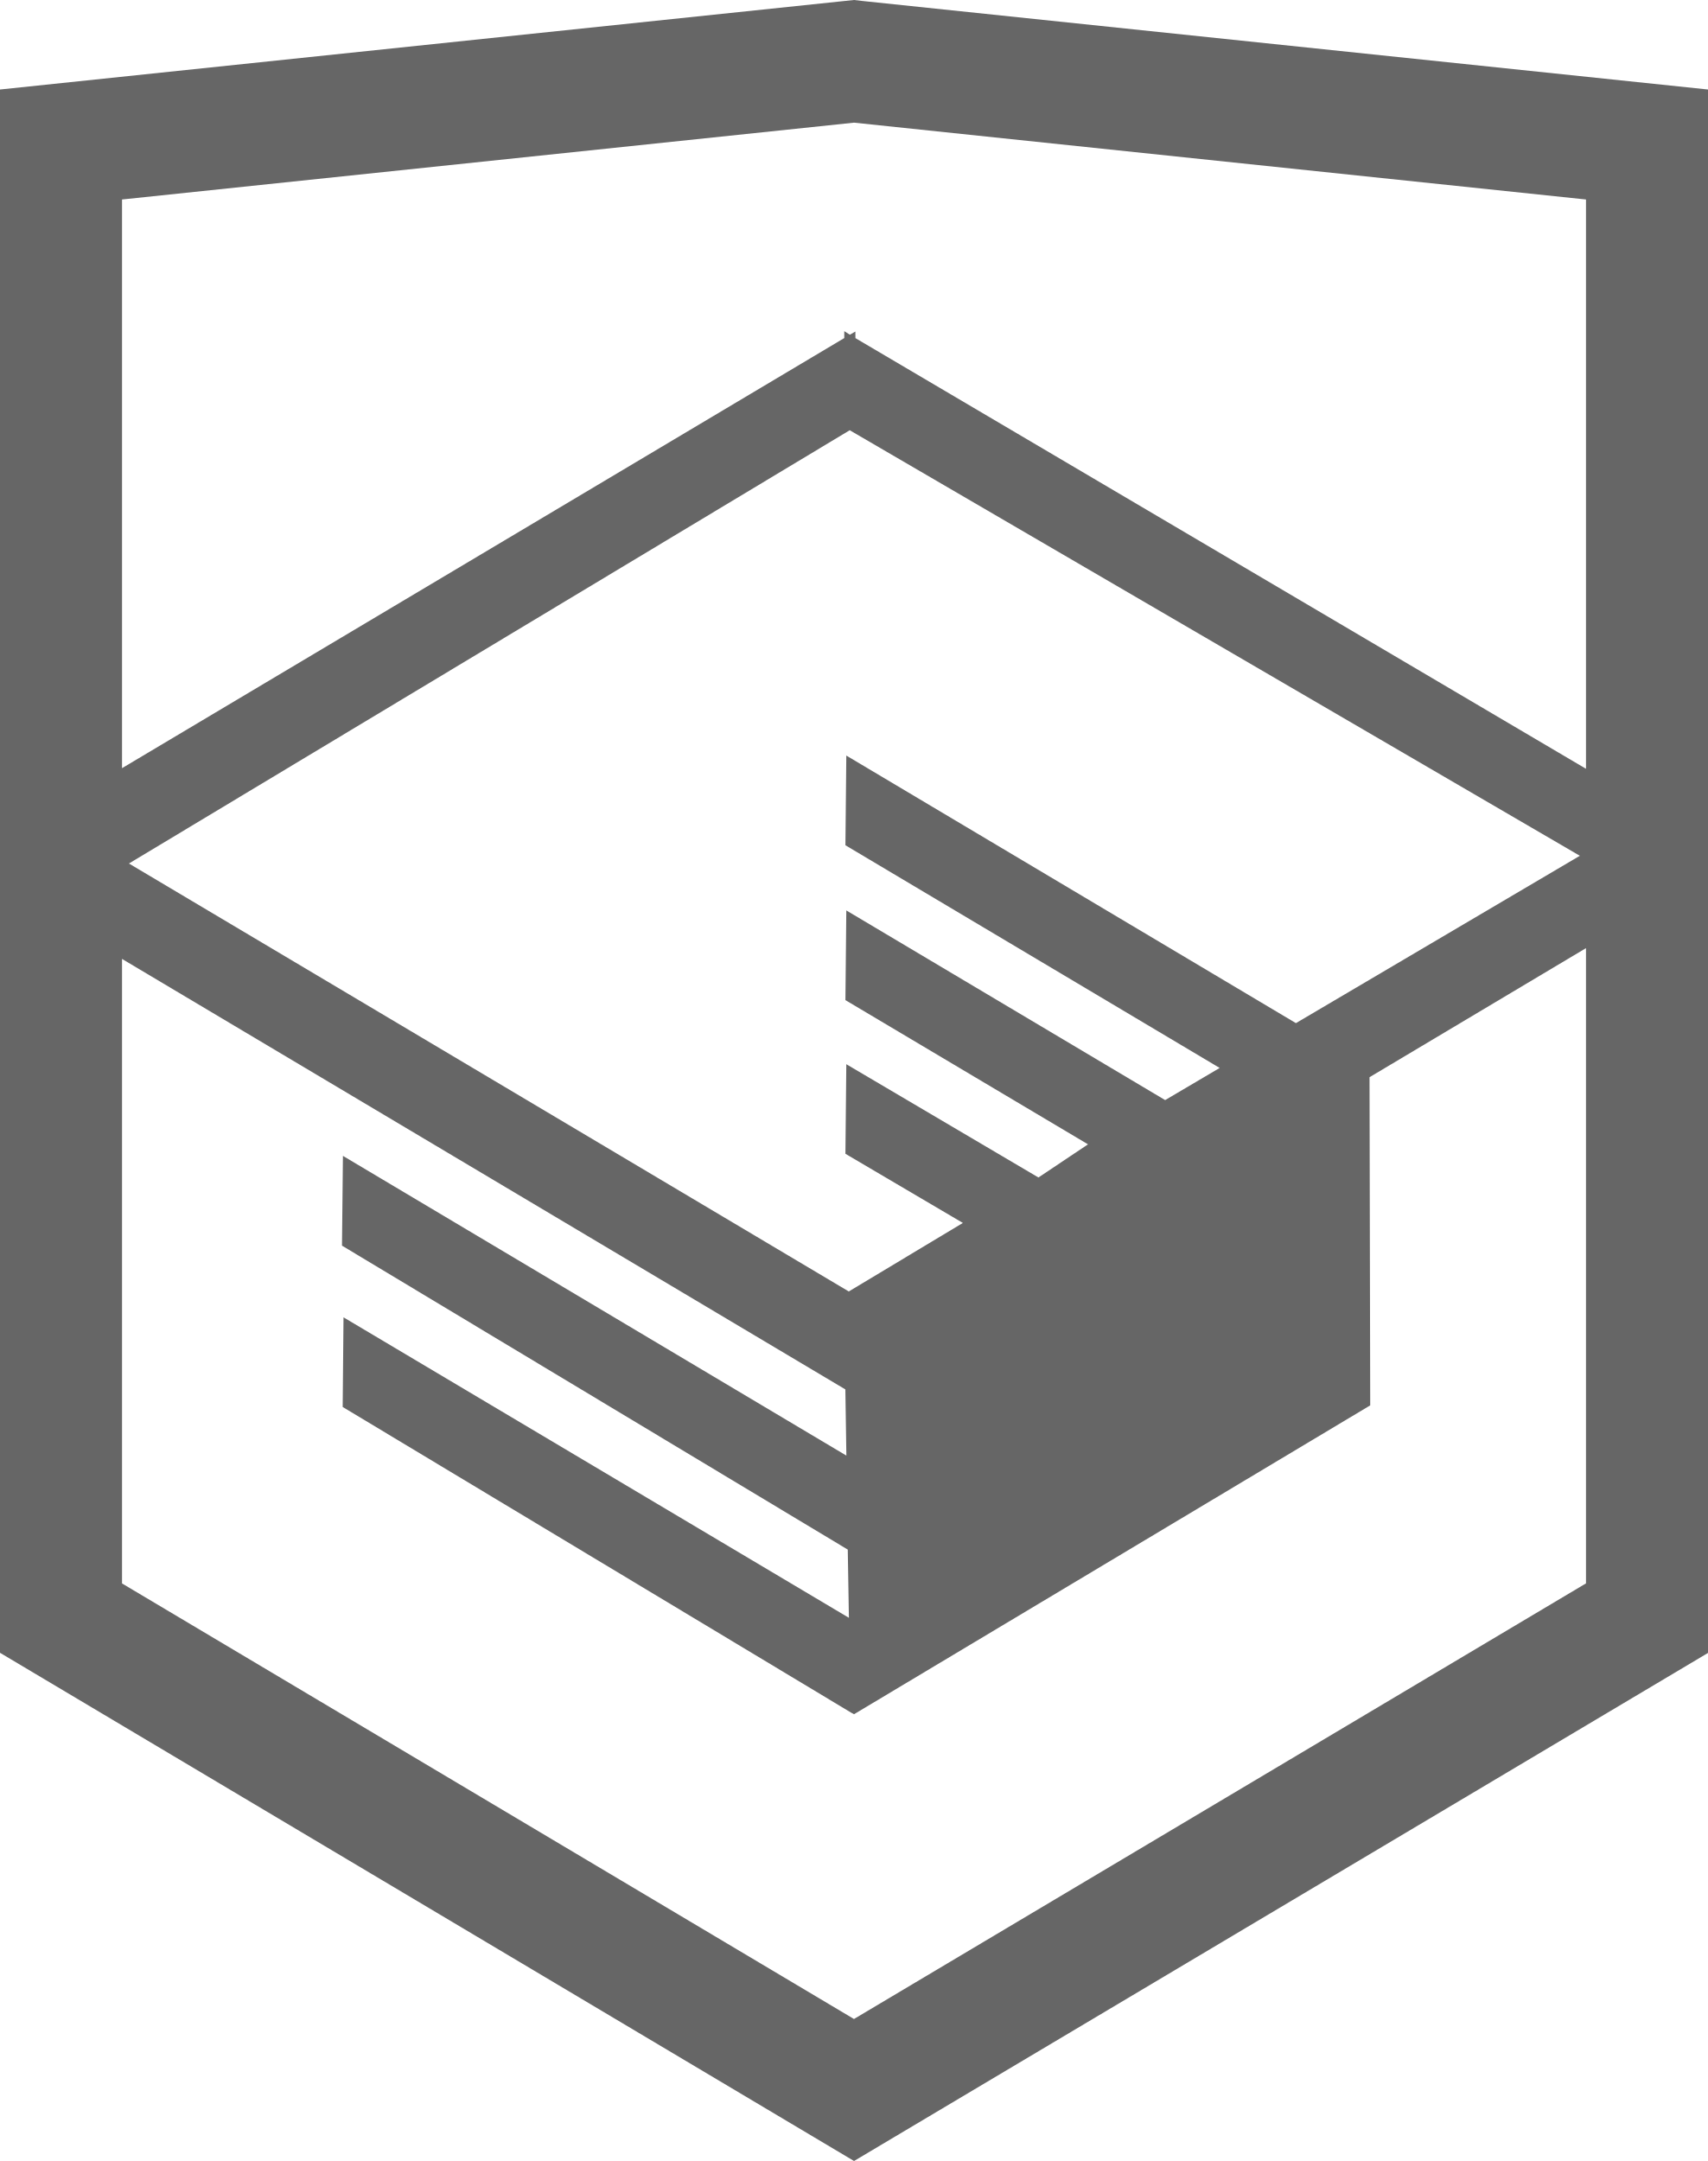
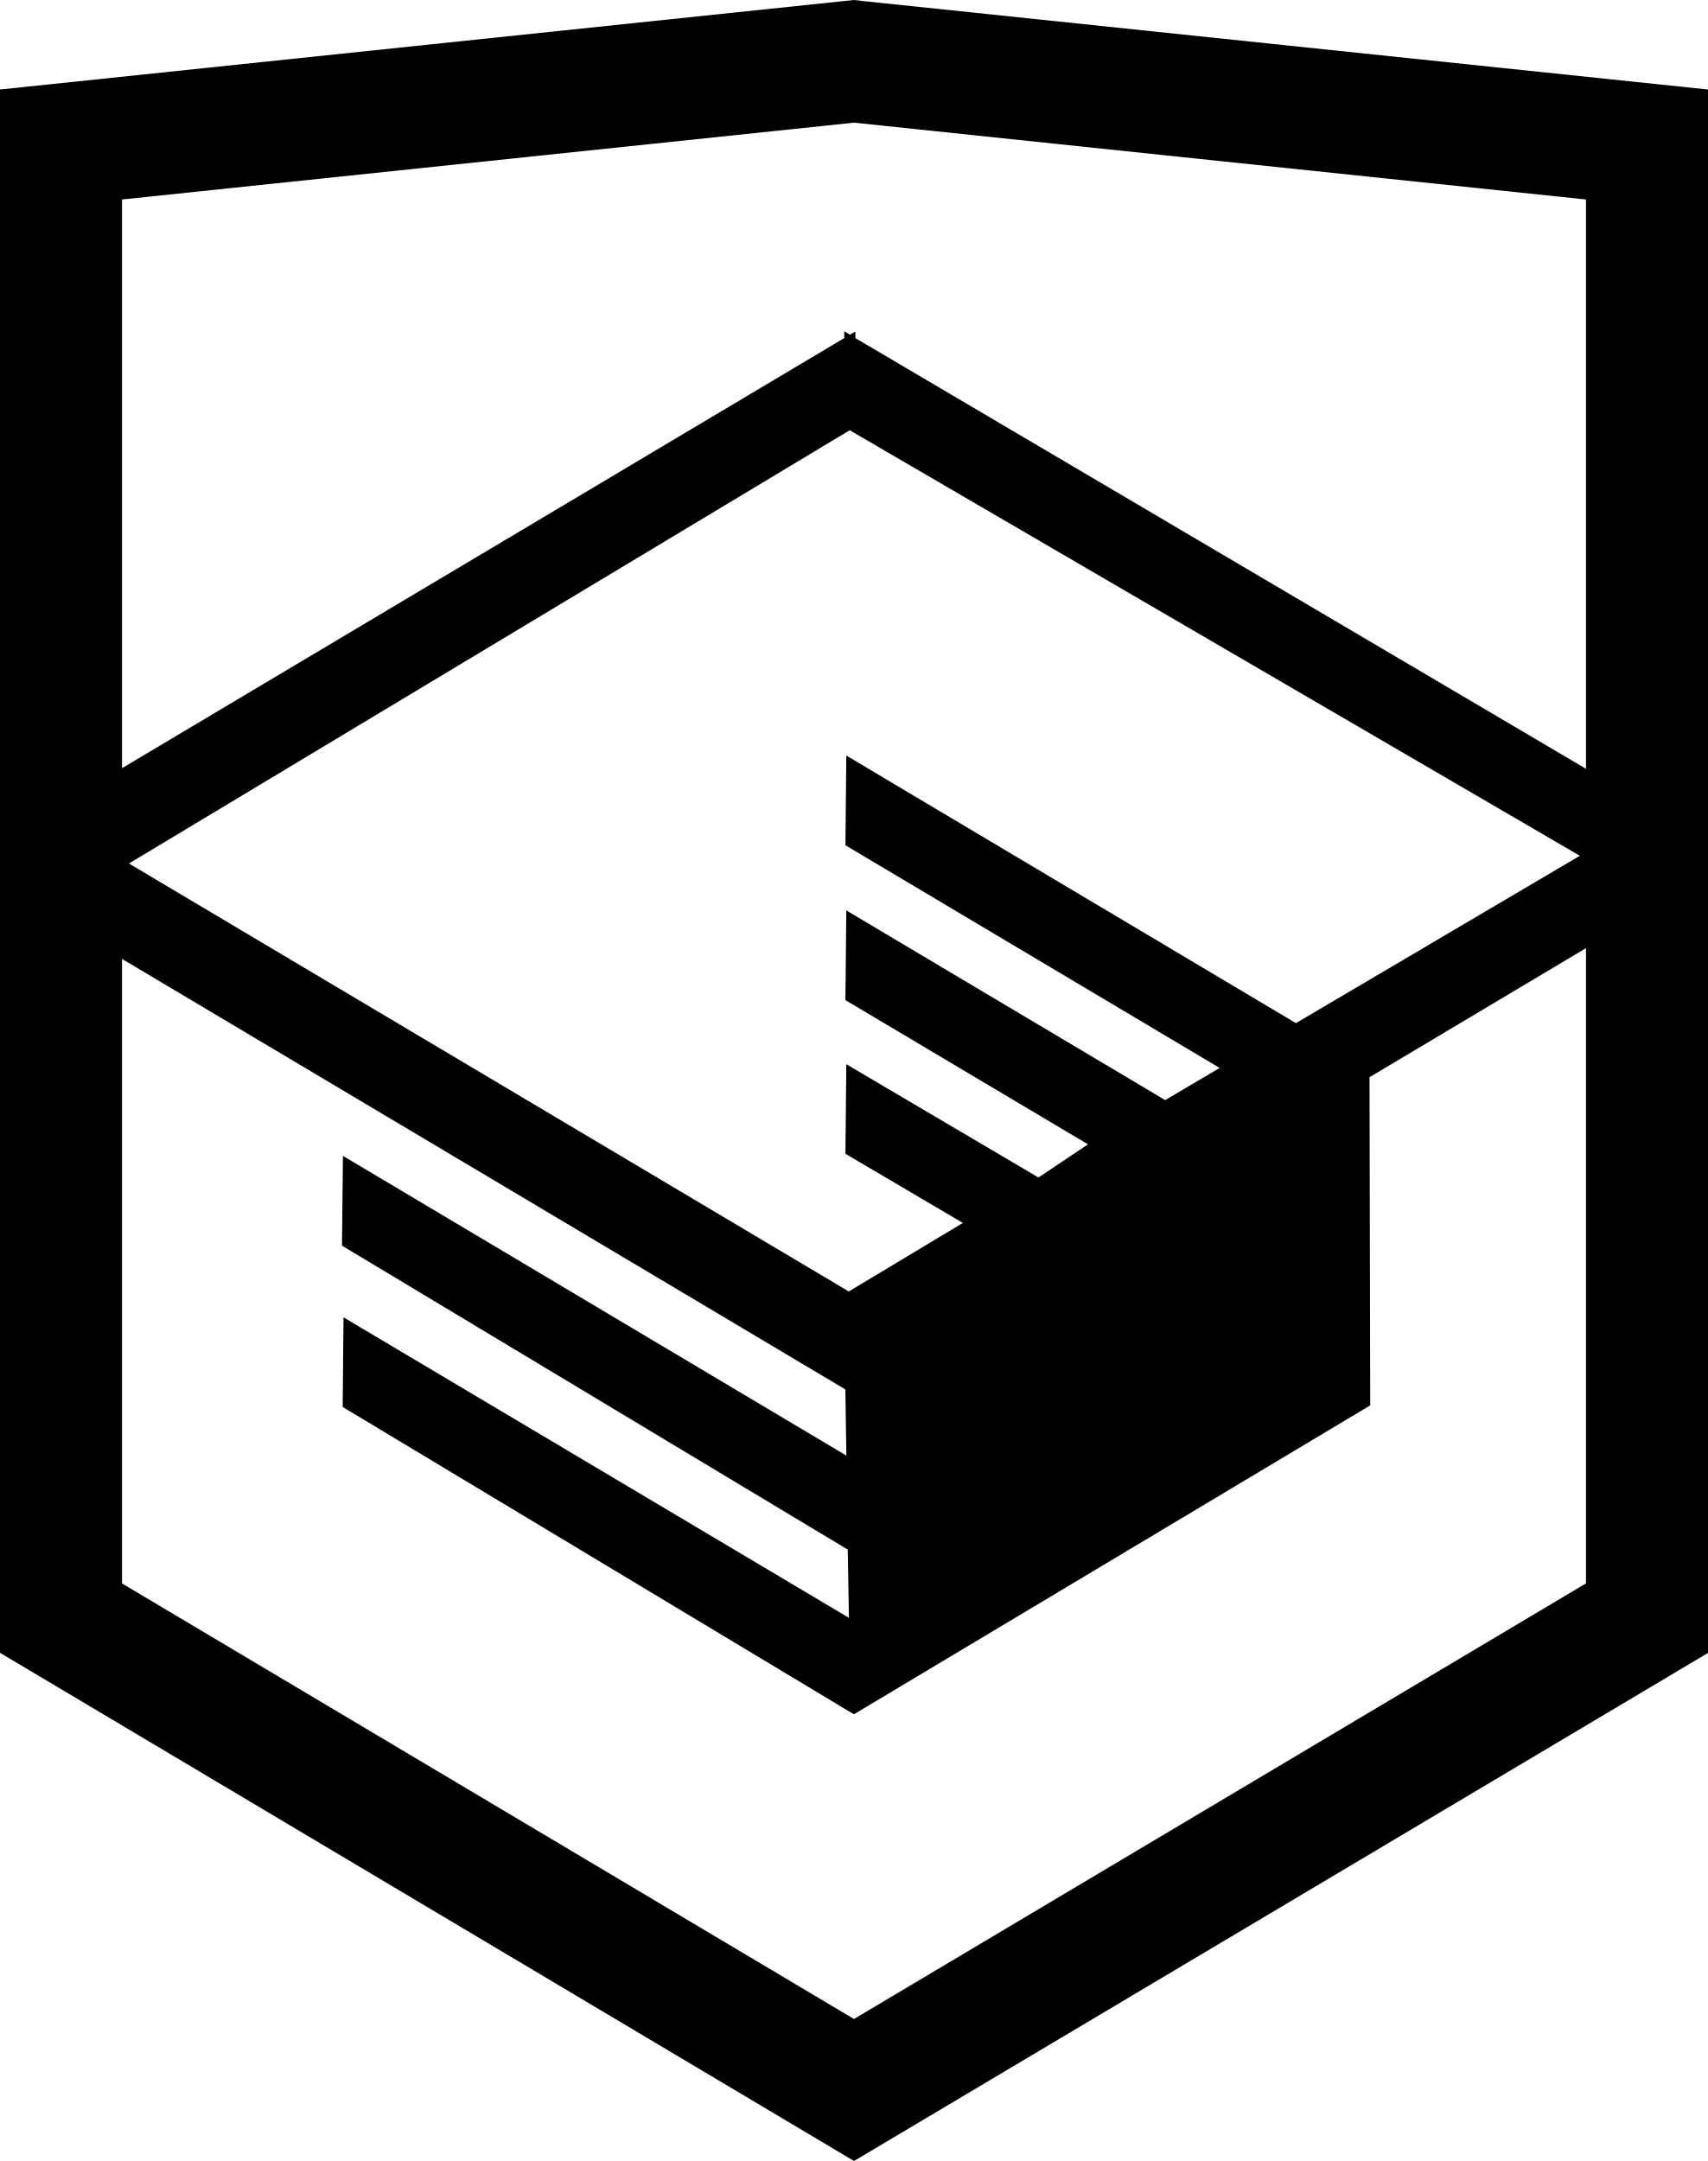
<svg xmlns="http://www.w3.org/2000/svg" width="26.943" height="34.09" viewBox="0 0 26.943 34.09">
-   <path fill="#666666" d="M13.62.017L13.472 0 0 1.412v24.661l13.473 8.017 13.43-7.99.042-.025V1.412L13.62.017zm11.399 12.11L13.495 5.334l-.001-.104-.087.05-.088-.056v.109L1.925 12.118V3.147l11.548-1.212L25.02 3.147v8.98zm-11.614-5.34L24.923 13.5l-4.479 2.64-7.093-4.221-.014 1.415 5.904 3.513-.86.507-5.03-2.992-.014 1.415 3.827 2.275-.782.523-3.031-1.787-.014 1.413 1.853 1.091-1.8 1.081-11.356-6.751 11.371-6.835zm-11.48 8.34l11.411 6.791.016 1.044-7.942-4.728-.015 1.416 7.979 4.795.018 1.076-7.973-4.74-.013 1.414 8.021 4.822.046.025 8.143-4.872-.011-5.177 3.415-2.036v10.021L13.472 31.85 1.925 24.979v-9.852z" />
+   <path d="M13.62.017L13.472 0 0 1.412v24.661l13.473 8.017 13.43-7.99.042-.025V1.412L13.62.017zm11.399 12.11L13.495 5.334l-.001-.104-.087.05-.088-.056v.109L1.925 12.118V3.147l11.548-1.212L25.02 3.147v8.98zm-11.614-5.34L24.923 13.5l-4.479 2.64-7.093-4.221-.014 1.415 5.904 3.513-.86.507-5.03-2.992-.014 1.415 3.827 2.275-.782.523-3.031-1.787-.014 1.413 1.853 1.091-1.8 1.081-11.356-6.751 11.371-6.835zm-11.48 8.34l11.411 6.791.016 1.044-7.942-4.728-.015 1.416 7.979 4.795.018 1.076-7.973-4.74-.013 1.414 8.021 4.822.046.025 8.143-4.872-.011-5.177 3.415-2.036v10.021L13.472 31.85 1.925 24.979v-9.852z" />
</svg>
